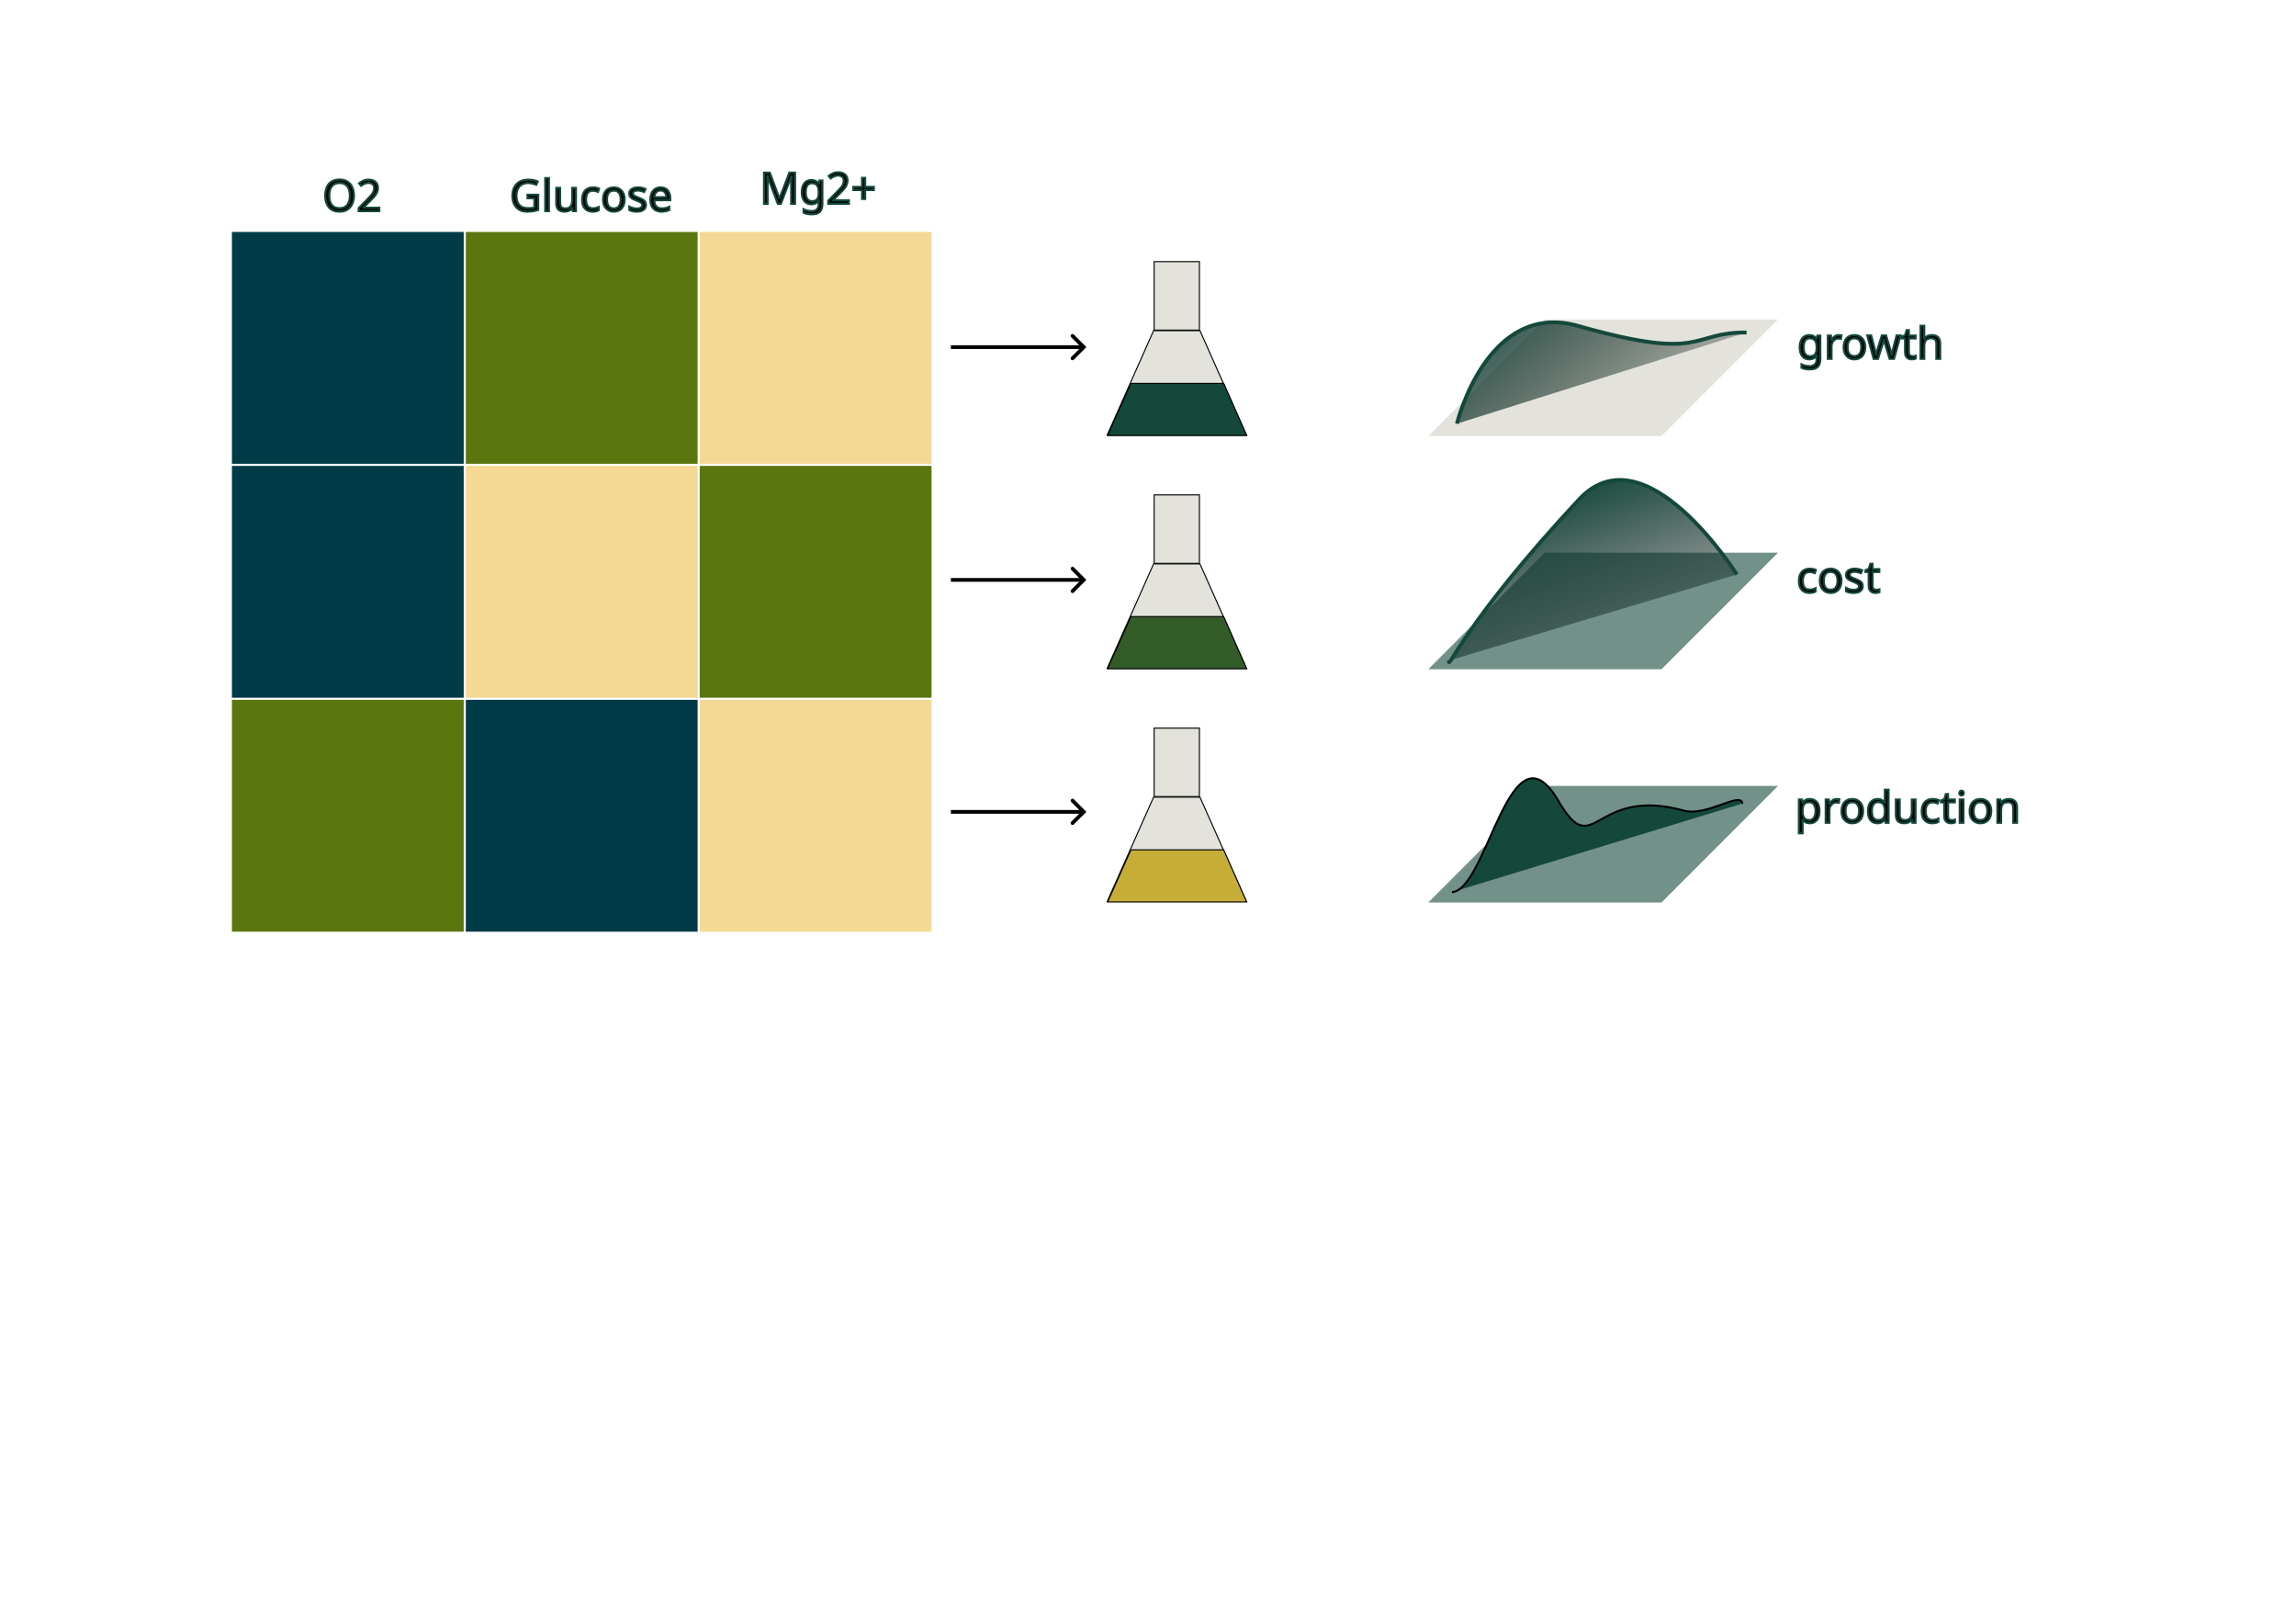
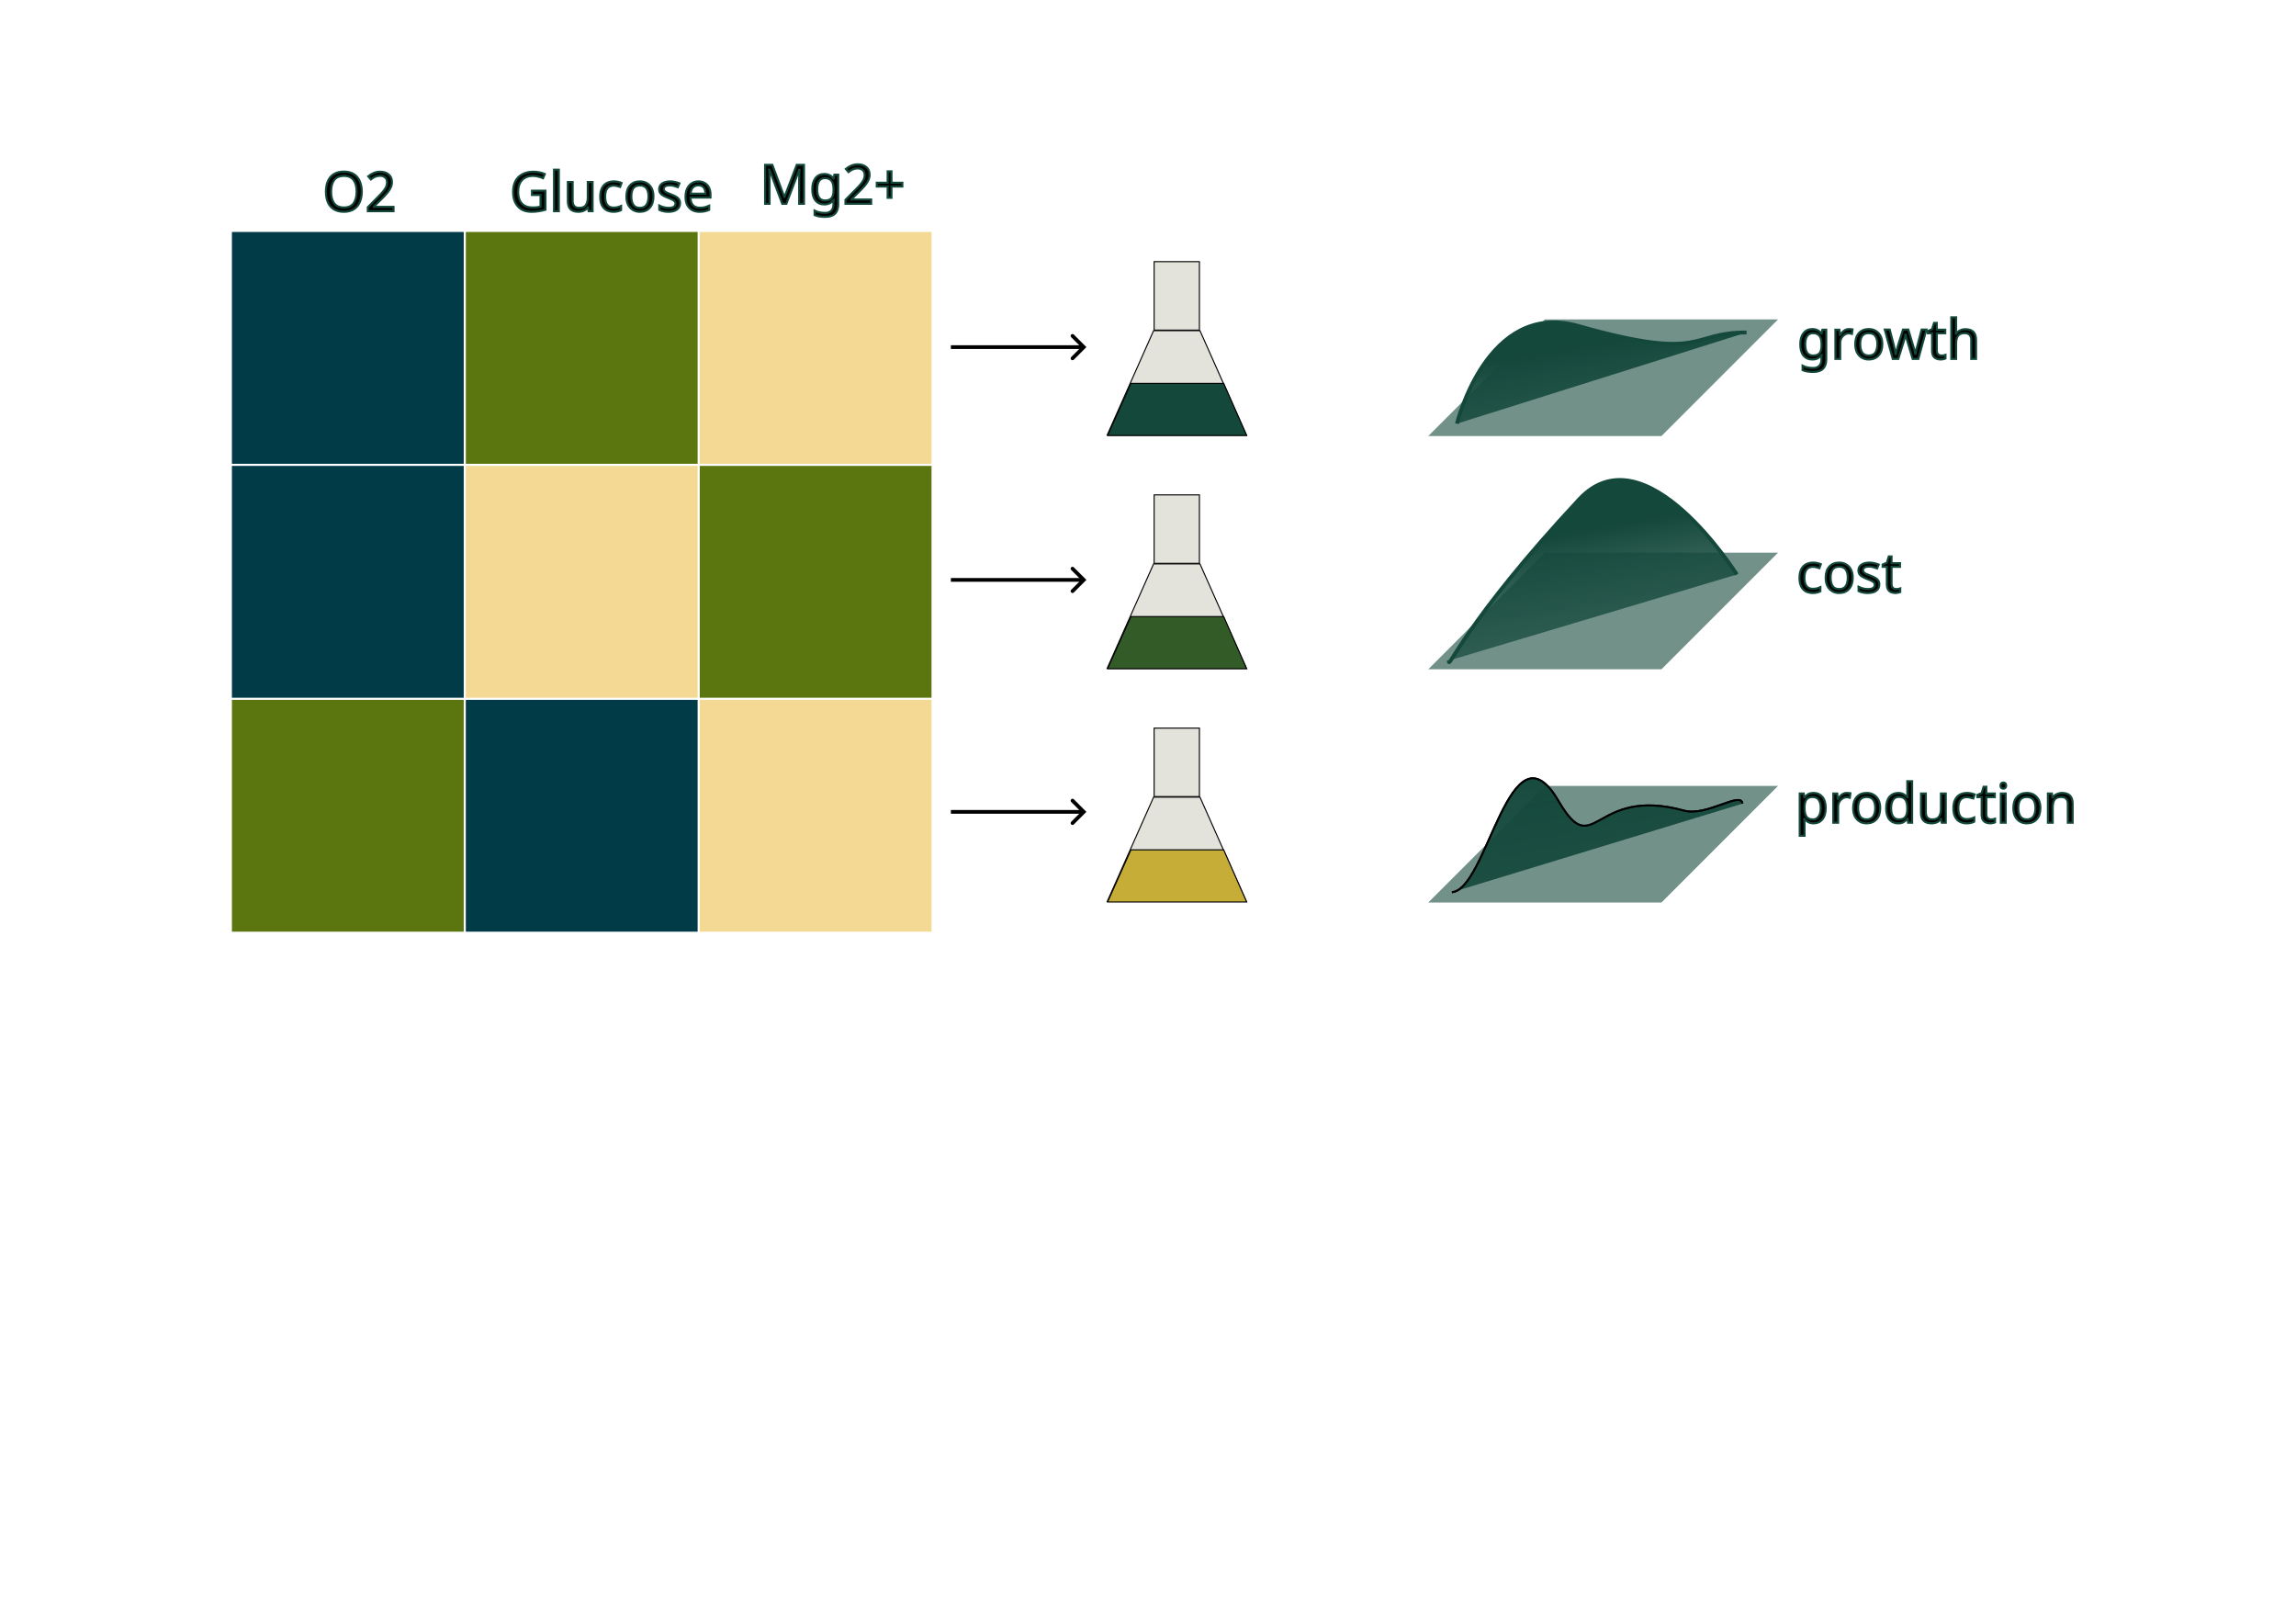
<svg xmlns="http://www.w3.org/2000/svg" xmlns:xlink="http://www.w3.org/1999/xlink" width="297mm" height="210mm" viewBox="0 0 297 210" version="1.1" id="svg1">
  <defs id="defs1">
+     <linearGradient id="linearGradient5">
+       <stop style="stop-color:#14483b;stop-opacity:1;" offset="0.397" id="stop5" />
+       <stop style="stop-color:#14483b;stop-opacity:0.5;" offset="1" id="stop6" />
+     </linearGradient>
+     <linearGradient id="linearGradient3">
+       <stop style="stop-color:#14483b;stop-opacity:1;" offset="0.006" id="stop3" />
+       <stop style="stop-color:#14483b;stop-opacity:0.5;" offset="1" id="stop4" />
+     </linearGradient>
+     <linearGradient id="linearGradient1">
+       <stop style="stop-color:#14483b;stop-opacity:1;" offset="0.356" id="stop1" />
+       <stop style="stop-color:#14483b;stop-opacity:0.5;" offset="1" id="stop2" />
+     </linearGradient>
    <marker style="overflow:visible" id="ArrowWideRounded" refX="0" refY="0" orient="auto-start-reverse" markerWidth="1" markerHeight="1" viewBox="0 0 1 1" preserveAspectRatio="xMidYMid">
      <path style="fill:none;stroke:context-stroke;stroke-width:1;stroke-linecap:round" d="M 3,-3 0,0 3,3" transform="rotate(180,0.125,0)" id="path2" />
    </marker>
-     <linearGradient id="linearGradient17">
-       <stop style="stop-color:#14483b;stop-opacity:1;" offset="0" id="stop17" />
-       <stop style="stop-color:#000000;stop-opacity:0;" offset="1" id="stop18" />
-     </linearGradient>
-     <linearGradient id="linearGradient15">
-       <stop style="stop-color:#14483b;stop-opacity:1;" offset="0" id="stop15" />
-       <stop style="stop-color:#000000;stop-opacity:0;" offset="1" id="stop16" />
-     </linearGradient>
    <linearGradient id="swatch6">
      <stop style="stop-color:#000000;stop-opacity:1;" offset="0" id="stop7" />
    </linearGradient>
-     <linearGradient xlink:href="#linearGradient15" id="linearGradient16" x1="165.86" y1="121.034" x2="178.799" y2="136.454" gradientUnits="userSpaceOnUse" gradientTransform="matrix(1.873317,0,0,1.873317,-115.7515,-193.0302)" />
-     <linearGradient xlink:href="#linearGradient17" id="linearGradient18" x1="162.299" y1="141.438" x2="168.441" y2="158.31" gradientUnits="userSpaceOnUse" gradientTransform="matrix(1.865657,0,0,1.865657,-105.9543,-199.4669)" />
    <marker style="overflow:visible" id="ArrowWideRounded-2" refX="0" refY="0" orient="auto-start-reverse" markerWidth="1" markerHeight="1" viewBox="0 0 1 1" preserveAspectRatio="xMidYMid">
      <path style="fill:none;stroke:context-stroke;stroke-width:1;stroke-linecap:round" d="M 3,-3 0,0 3,3" transform="rotate(180,0.125,0)" id="path2-3" />
    </marker>
    <marker style="overflow:visible" id="ArrowWideRounded-2-5" refX="0" refY="0" orient="auto-start-reverse" markerWidth="1" markerHeight="1" viewBox="0 0 1 1" preserveAspectRatio="xMidYMid">
      <path style="fill:none;stroke:context-stroke;stroke-width:1;stroke-linecap:round" d="M 3,-3 0,0 3,3" transform="rotate(180,0.125,0)" id="path2-3-7" />
    </marker>
+     <linearGradient xlink:href="#linearGradient1" id="linearGradient2" x1="202.753" y1="55.299" x2="209.301" y2="92.433" gradientUnits="userSpaceOnUse" />
+     <linearGradient xlink:href="#linearGradient3" id="linearGradient4" x1="203.382" y1="89.458" x2="209.93" y2="126.592" gradientUnits="userSpaceOnUse" />
+     <linearGradient xlink:href="#linearGradient5" id="linearGradient6" x1="203.803" y1="29.581" x2="210.35" y2="66.716" gradientUnits="userSpaceOnUse" />
  </defs>
  <g id="layer1">
    <text xml:space="preserve" style="font-size:3.175px;text-align:start;writing-mode:lr-tb;direction:ltr;text-anchor:start;fill:#f3d993;fill-opacity:1;stroke:#000000;stroke-width:0;stroke-dasharray:none;stroke-opacity:1" x="159.91" y="136.018" id="text7">
      <tspan id="tspan7" style="stroke-width:0" x="159.91" y="136.018" />
    </text>
    <text xml:space="preserve" style="font-size:3.175px;text-align:start;writing-mode:lr-tb;direction:ltr;text-anchor:start;fill:#f3d993;fill-opacity:1;stroke:#000000;stroke-width:0;stroke-dasharray:none;stroke-opacity:1" x="163.263" y="135.646" id="text8">
      <tspan id="tspan8" style="stroke-width:0" x="163.263" y="135.646" />
    </text>
    <g id="g2" style="stroke-width:0;stroke-dasharray:none" transform="matrix(0.9330233,0,0,0.9330233,15.8678,15.8678)">
      <rect style="fill:#003b47;fill-opacity:1;stroke:#000000;stroke-width:0;stroke-dasharray:none;stroke-opacity:1" id="rect1" width="32.136" height="32.136" x="15.147" y="15.147" />
      <rect style="fill:#003b47;fill-opacity:1;stroke:#000000;stroke-width:0;stroke-dasharray:none;stroke-opacity:1" id="rect1-8" width="32.136" height="32.136" x="15.147" y="47.576" />
      <rect style="fill:#5c760f;fill-opacity:1;stroke:#000000;stroke-width:0;stroke-dasharray:none;stroke-opacity:1" id="rect1-8-5" width="32.136" height="32.136" x="15.147" y="80.005" />
      <rect style="fill:#5c760f;fill-opacity:1;stroke:#000000;stroke-width:0;stroke-dasharray:none;stroke-opacity:1" id="rect1-4" width="32.136" height="32.136" x="47.576" y="15.147" />
      <rect style="fill:#f3d993;fill-opacity:1;stroke:#000000;stroke-width:0;stroke-dasharray:none;stroke-opacity:1" id="rect1-8-2" width="32.136" height="32.136" x="47.576" y="47.576" />
      <rect style="fill:#003b47;fill-opacity:1;stroke:#000000;stroke-width:0;stroke-dasharray:none;stroke-opacity:1" id="rect1-8-5-3" width="32.136" height="32.136" x="47.576" y="80.005" />
      <rect style="fill:#f3d993;fill-opacity:1;stroke:#000000;stroke-width:0;stroke-dasharray:none;stroke-opacity:1" id="rect1-4-8" width="32.136" height="32.136" x="80.005" y="15.147" />
      <rect style="fill:#5c760f;fill-opacity:1;stroke:#000000;stroke-width:0;stroke-dasharray:none;stroke-opacity:1" id="rect1-8-2-5" width="32.136" height="32.136" x="80.005" y="47.576" />
      <rect style="fill:#f3d993;fill-opacity:1;stroke:#000000;stroke-width:0;stroke-dasharray:none;stroke-opacity:1" id="rect1-8-5-3-7" width="32.136" height="32.136" x="80.005" y="80.005" />
    </g>
    <g id="g23" transform="matrix(1.508296,0,0,1.508296,7.375567,7.375567)">
      <g id="g3" transform="matrix(0.1987914,0,0,0.1987914,56.27521,7.559162)" style="stroke-width:0.456;stroke-dasharray:none">
        <rect style="fill:#e3e2db;fill-opacity:1;stroke:#000000;stroke-width:0.456;stroke-dasharray:none;stroke-opacity:1" id="rect2" width="19.531" height="29.531" x="190.234" y="50.234" />
        <path id="rect3" style="fill:#e3e2db;stroke:#000000;stroke-width:0.456;stroke-dasharray:none" d="m 190,80 h 20 l 20,45 h -60 z" />
      </g>
      <path id="rect3-5" style="fill:#14483b;fill-opacity:1;stroke:#000000;stroke-width:0.091;stroke-dasharray:none" d="m 92.104,27.982 h 7.952 L 102.03,32.455 H 90.103 Z" />
      <g id="g3-3" transform="matrix(0.1987914,0,0,0.1987914,56.27521,27.55916)" style="stroke-width:0.456;stroke-dasharray:none">
        <rect style="fill:#e3e2db;fill-opacity:1;stroke:#000000;stroke-width:0.456;stroke-dasharray:none;stroke-opacity:1" id="rect2-4" width="19.531" height="29.531" x="190.234" y="50.234" />
        <path id="rect3-1" style="fill:#e3e2db;stroke:#000000;stroke-width:0.456;stroke-dasharray:none" d="m 190,80 h 20 l 20,45 h -60 z" />
      </g>
      <path id="rect3-5-1" style="fill:#335b28;fill-opacity:1;stroke:#000000;stroke-width:0.091;stroke-dasharray:none" d="m 92.103,47.982 h 7.952 L 102.03,52.455 H 90.103 Z" />
      <rect style="fill:#e3e2db;fill-opacity:1;stroke:#000000;stroke-width:0.091;stroke-dasharray:none;stroke-opacity:1" id="rect2-4-7" width="3.883" height="5.871" x="94.092" y="57.545" />
      <path id="rect3-1-9" style="fill:#e3e2db;stroke:#000000;stroke-width:0.091;stroke-dasharray:none" d="m 94.046,63.462 h 3.976 l 3.976,8.946 H 90.07 Z" />
      <path id="rect3-5-1-3" style="fill:#c5ad37;fill-opacity:1;stroke:#000000;stroke-width:0.091;stroke-dasharray:none" d="m 92.103,67.982 h 7.952 L 102.03,72.455 H 90.103 Z" />
    </g>
    <text xml:space="preserve" style="font-style:normal;font-variant:normal;font-weight:normal;font-stretch:normal;font-size:5.644px;font-family:Calibri;-inkscape-font-specification:Calibri;text-align:start;writing-mode:lr-tb;direction:ltr;text-anchor:start;fill:#e3e2db;fill-opacity:1;stroke:#14483b;stroke-width:0.265;stroke-opacity:1" x="116.93" y="151.711" id="text29">
      <tspan id="tspan29" style="stroke-width:0.265" x="116.93" y="151.711" />
    </text>
    <path style="fill:none;fill-opacity:1;stroke:#000000;stroke-width:0.399;stroke-opacity:1" d="M 193.234,124.661 Z" id="path19" />
    <path id="rect3-5-1-3-5-8-6" style="fill:#14483b;fill-opacity:0.6;stroke:#000000;stroke-width:0;stroke-dasharray:none" d="M 199.834,101.644 H 230 l -15.083,15.083 h -30.166 z" />
-     <path style="fill:#14483b;stroke:#000000;stroke-width:0.252;stroke-opacity:1;fill-opacity:1" d="m 187.809,115.387 c 4.624,-0.266 7.515,-22.548 13.782,-11.796 4.701,8.064 4.418,-2.004 16.233,1.248 2.953,0.813 7.4,-2.567 7.559,-0.905" id="path20" />
-     <path id="rect3-5-1-3-5" style="fill:#e3e2db;fill-opacity:1;stroke:#000000;stroke-width:0;stroke-dasharray:none" d="M 199.834,41.312 H 230 l -15.083,15.083 h -30.166 z" />
-     <path style="fill:url(#linearGradient16);stroke:#14483b;stroke-width:0.496;stroke-opacity:1" d="m 188.464,54.794 c 0,0 3.858,-15.99 15.668,-12.643 16.562,4.694 14.37,0.796 21.796,0.853" id="path1" />
+     <path style="fill:url(#linearGradient4);stroke:#000000;stroke-width:0.252;stroke-opacity:1;fill-opacity:1" d="m 187.809,115.387 c 4.624,-0.266 7.515,-22.548 13.782,-11.796 4.701,8.064 4.418,-2.004 16.233,1.248 2.953,0.813 7.4,-2.567 7.559,-0.905" id="path20" />
+     <path id="rect3-5-1-3-5" style="fill:#14483b;fill-opacity:0.6;stroke:#000000;stroke-width:0;stroke-dasharray:none" d="M 199.834,41.312 H 230 l -15.083,15.083 h -30.166 z" />
+     <path style="fill:url(#linearGradient6);stroke:#14483b;stroke-width:0.496;stroke-opacity:1;fill-opacity:1" d="m 188.464,54.794 c 0,0 3.858,-15.99 15.668,-12.643 16.562,4.694 14.37,0.796 21.796,0.853" id="path1" />
    <path id="rect3-5-1-3-5-8" style="fill:#14483b;fill-opacity:0.6;stroke:#000000;stroke-width:0;stroke-dasharray:none" d="M 199.834,71.478 H 230 l -15.083,15.083 h -30.166 z" />
-     <path style="fill:url(#linearGradient18);stroke:#14483b;stroke-width:0.494;stroke-opacity:1" d="m 187.438,85.428 c -0.216,1.555 1.98,-4.926 16.84,-20.857 8.516,-9.13 20.394,9.733 20.394,9.733" id="path16" />
-     <text xml:space="preserve" style="font-style:normal;font-variant:normal;font-weight:normal;font-stretch:normal;font-size:5.644px;font-family:sans-serif;-inkscape-font-specification:sans-serif;text-align:start;writing-mode:lr-tb;direction:ltr;text-anchor:start;fill:#e3e2db;fill-opacity:1;stroke:#14483b;stroke-width:0.265;stroke-opacity:1" x="232.486" y="46.417" id="text28">
-       <tspan id="tspan28" style="font-style:normal;font-variant:normal;font-weight:normal;font-stretch:normal;font-size:5.644px;font-family:Calibri;-inkscape-font-specification:Calibri;fill:#000000;fill-opacity:1;stroke-width:0.265" x="232.486" y="46.417">growth</tspan>
-       <tspan style="font-style:normal;font-variant:normal;font-weight:normal;font-stretch:normal;font-size:5.644px;font-family:Calibri;-inkscape-font-specification:Calibri;fill:#000000;fill-opacity:1;stroke-width:0.265" x="232.486" y="53.683" id="tspan30" />
+     <path style="mix-blend-mode:normal;fill:url(#linearGradient2);stroke:#14483b;stroke-width:0.494;stroke-opacity:1" d="m 187.438,85.428 c -0.216,1.555 1.98,-4.926 16.84,-20.857 8.516,-9.13 20.394,9.733 20.394,9.733" id="path16" />
+     <text xml:space="preserve" style="font-style:normal;font-variant:normal;font-weight:normal;font-stretch:normal;font-size:7.056px;font-family:sans-serif;-inkscape-font-specification:sans-serif;text-align:start;writing-mode:lr-tb;direction:ltr;text-anchor:start;fill:#e3e2db;fill-opacity:1;stroke:#14483b;stroke-width:0.265;stroke-opacity:1" x="232.486" y="46.417" id="text28">
+       <tspan id="tspan28" style="font-style:normal;font-variant:normal;font-weight:300;font-stretch:normal;font-size:7.056px;font-family:Calibri;-inkscape-font-specification:'Calibri Light';fill:#000000;fill-opacity:1;stroke-width:0.265" x="232.486" y="46.417">growth</tspan>
+       <tspan style="font-style:normal;font-variant:normal;font-weight:300;font-stretch:normal;font-size:7.056px;font-family:Calibri;-inkscape-font-specification:'Calibri Light';fill:#000000;fill-opacity:1;stroke-width:0.265" x="232.486" y="55.499" id="tspan30" />
    </text>
-     <text xml:space="preserve" style="font-style:normal;font-variant:normal;font-weight:normal;font-stretch:normal;font-size:5.644px;font-family:Calibri;-inkscape-font-specification:Calibri;text-align:start;writing-mode:lr-tb;direction:ltr;text-anchor:start;fill:#000000;fill-opacity:1;stroke:#14483b;stroke-width:0.265;stroke-opacity:1" x="232.384" y="76.623" id="text31">
-       <tspan style="stroke-width:0.265" x="232.384" y="76.623" id="tspan32">cost</tspan>
-       <tspan style="stroke-width:0.265" x="232.384" y="83.679" id="tspan33" />
+     <text xml:space="preserve" style="font-style:normal;font-variant:normal;font-weight:normal;font-stretch:normal;font-size:7.056px;font-family:Calibri;-inkscape-font-specification:Calibri;text-align:start;writing-mode:lr-tb;direction:ltr;text-anchor:start;fill:#000000;fill-opacity:1;stroke:#14483b;stroke-width:0.265;stroke-opacity:1" x="232.384" y="76.623" id="text31">
+       <tspan style="font-style:normal;font-variant:normal;font-weight:300;font-stretch:normal;font-size:7.056px;font-family:Calibri;-inkscape-font-specification:'Calibri Light';stroke-width:0.265" x="232.384" y="76.623" id="tspan32">cost</tspan>
+       <tspan style="font-style:normal;font-variant:normal;font-weight:300;font-stretch:normal;font-size:7.056px;font-family:Calibri;-inkscape-font-specification:'Calibri Light';stroke-width:0.265" x="232.384" y="85.443" id="tspan33" />
    </text>
-     <text xml:space="preserve" style="font-style:normal;font-variant:normal;font-weight:normal;font-stretch:normal;font-size:5.644px;font-family:Calibri;-inkscape-font-specification:Calibri;text-align:start;writing-mode:lr-tb;direction:ltr;text-anchor:start;fill:#000000;fill-opacity:1;stroke:#14483b;stroke-width:0.265;stroke-opacity:1" x="232.211" y="106.412" id="text34">
-       <tspan style="stroke-width:0.265" x="232.211" y="106.412" id="tspan35">production</tspan>
-       <tspan style="stroke-width:0.265" x="232.211" y="113.468" id="tspan36" />
+     <text xml:space="preserve" style="font-style:normal;font-variant:normal;font-weight:normal;font-stretch:normal;font-size:7.056px;font-family:Calibri;-inkscape-font-specification:Calibri;text-align:start;writing-mode:lr-tb;direction:ltr;text-anchor:start;fill:#000000;fill-opacity:1;stroke:#14483b;stroke-width:0.265;stroke-opacity:1" x="232.211" y="106.412" id="text34">
+       <tspan style="font-style:normal;font-variant:normal;font-weight:300;font-stretch:normal;font-size:7.056px;font-family:Calibri;-inkscape-font-specification:'Calibri Light';stroke-width:0.265" x="232.211" y="106.412" id="tspan35">production</tspan>
+       <tspan style="font-style:normal;font-variant:normal;font-weight:300;font-stretch:normal;font-size:7.056px;font-family:Calibri;-inkscape-font-specification:'Calibri Light';stroke-width:0.265" x="232.211" y="115.232" id="tspan36" />
    </text>
-     <text xml:space="preserve" style="font-style:normal;font-variant:normal;font-weight:normal;font-stretch:normal;font-size:5.644px;font-family:Calibri;-inkscape-font-specification:Calibri;text-align:start;writing-mode:lr-tb;direction:ltr;text-anchor:start;fill:#000000;fill-opacity:1;stroke:#14483b;stroke-width:0.265;stroke-opacity:1" x="41.722" y="27.315" id="text37">
-       <tspan id="tspan37" style="stroke-width:0.265" x="41.722" y="27.315">O2</tspan>
+     <text xml:space="preserve" style="font-style:normal;font-variant:normal;font-weight:normal;font-stretch:normal;font-size:7.056px;font-family:Calibri;-inkscape-font-specification:Calibri;text-align:start;writing-mode:lr-tb;direction:ltr;text-anchor:start;fill:#000000;fill-opacity:1;stroke:#14483b;stroke-width:0.265;stroke-opacity:1" x="41.722" y="27.315" id="text37">
+       <tspan id="tspan37" style="font-style:normal;font-variant:normal;font-weight:300;font-stretch:normal;font-size:7.056px;font-family:Calibri;-inkscape-font-specification:'Calibri Light';stroke-width:0.265" x="41.722" y="27.315">O2</tspan>
    </text>
-     <text xml:space="preserve" style="font-style:normal;font-variant:normal;font-weight:normal;font-stretch:normal;font-size:5.644px;font-family:Calibri;-inkscape-font-specification:Calibri;text-align:start;writing-mode:lr-tb;direction:ltr;text-anchor:start;fill:#000000;fill-opacity:1;stroke:#14483b;stroke-width:0.265;stroke-opacity:1" x="65.933" y="27.315" id="text38">
-       <tspan style="stroke-width:0.265" x="65.933" y="27.315" id="tspan39">Glucose</tspan>
+     <text xml:space="preserve" style="font-style:normal;font-variant:normal;font-weight:normal;font-stretch:normal;font-size:7.056px;font-family:Calibri;-inkscape-font-specification:Calibri;text-align:start;writing-mode:lr-tb;direction:ltr;text-anchor:start;fill:#000000;fill-opacity:1;stroke:#14483b;stroke-width:0.265;stroke-opacity:1" x="65.933" y="27.315" id="text38">
+       <tspan style="font-style:normal;font-variant:normal;font-weight:300;font-stretch:normal;font-size:7.056px;font-family:Calibri;-inkscape-font-specification:'Calibri Light';stroke-width:0.265" x="65.933" y="27.315" id="tspan39">Glucose</tspan>
    </text>
-     <text xml:space="preserve" style="font-style:normal;font-variant:normal;font-weight:normal;font-stretch:normal;font-size:5.644px;font-family:Calibri;-inkscape-font-specification:Calibri;text-align:start;writing-mode:lr-tb;direction:ltr;text-anchor:start;fill:#000000;fill-opacity:1;stroke:#14483b;stroke-width:0.265;stroke-opacity:1" x="98.282" y="26.362" id="text40">
-       <tspan style="stroke-width:0.265" x="98.282" y="26.362" id="tspan41">Mg2+</tspan>
+     <text xml:space="preserve" style="font-style:normal;font-variant:normal;font-weight:normal;font-stretch:normal;font-size:7.056px;font-family:Calibri;-inkscape-font-specification:Calibri;text-align:start;writing-mode:lr-tb;direction:ltr;text-anchor:start;fill:#000000;fill-opacity:1;stroke:#14483b;stroke-width:0.265;stroke-dasharray:none;stroke-opacity:1" x="98.282" y="26.362" id="text40">
+       <tspan style="font-style:normal;font-variant:normal;font-weight:300;font-stretch:normal;font-size:7.056px;font-family:Calibri;-inkscape-font-specification:'Calibri Light';stroke-width:0.265;stroke-dasharray:none" x="98.282" y="26.362" id="tspan41">Mg2+</tspan>
    </text>
    <path style="fill:#000000;fill-opacity:1;fill-rule:evenodd;stroke:#000000;stroke-width:0.484;stroke-linecap:butt;stroke-linejoin:miter;stroke-dasharray:none;stroke-opacity:1;marker-end:url(#ArrowWideRounded)" d="m 123,44.894 h 17.067" id="path42" />
    <path style="fill:#000000;fill-opacity:1;fill-rule:evenodd;stroke:#000000;stroke-width:0.484;stroke-linecap:butt;stroke-linejoin:miter;stroke-dasharray:none;stroke-opacity:1;marker-end:url(#ArrowWideRounded-2)" d="m 123,75 h 17.067" id="path42-1" />
    <path style="fill:#000000;fill-opacity:1;fill-rule:evenodd;stroke:#000000;stroke-width:0.484;stroke-linecap:butt;stroke-linejoin:miter;stroke-dasharray:none;stroke-opacity:1;marker-end:url(#ArrowWideRounded-2-5)" d="m 123,105 h 17.067" id="path42-1-8" />
+     <path style="fill:url(#linearGradient4);stroke:#000000;stroke-width:0.252;stroke-opacity:1;fill-opacity:1" d="m 187.809,115.387 c 4.624,-0.266 7.515,-22.548 13.782,-11.796 4.701,8.064 4.418,-2.004 16.233,1.248 2.953,0.813 7.4,-2.567 7.559,-0.905" id="path4" />
  </g>
</svg>
